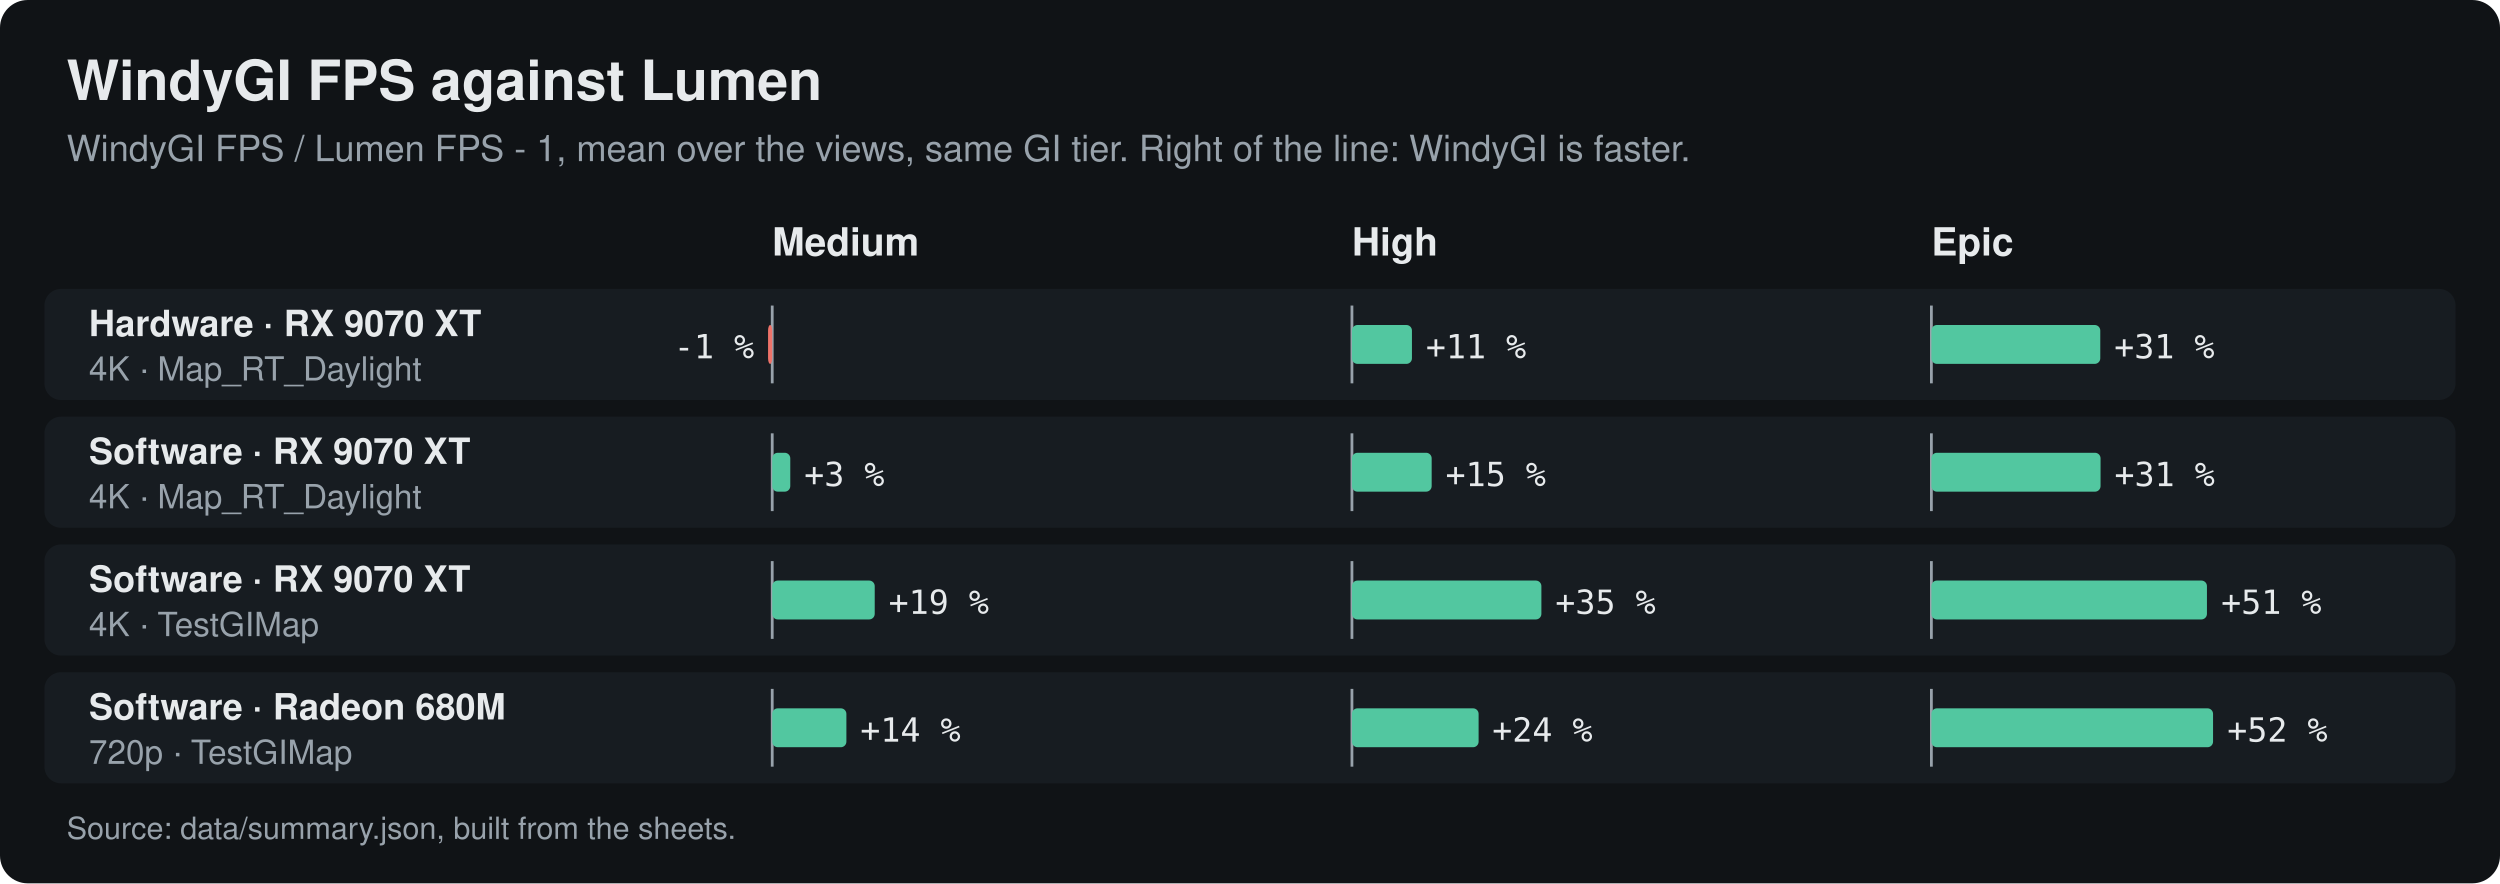
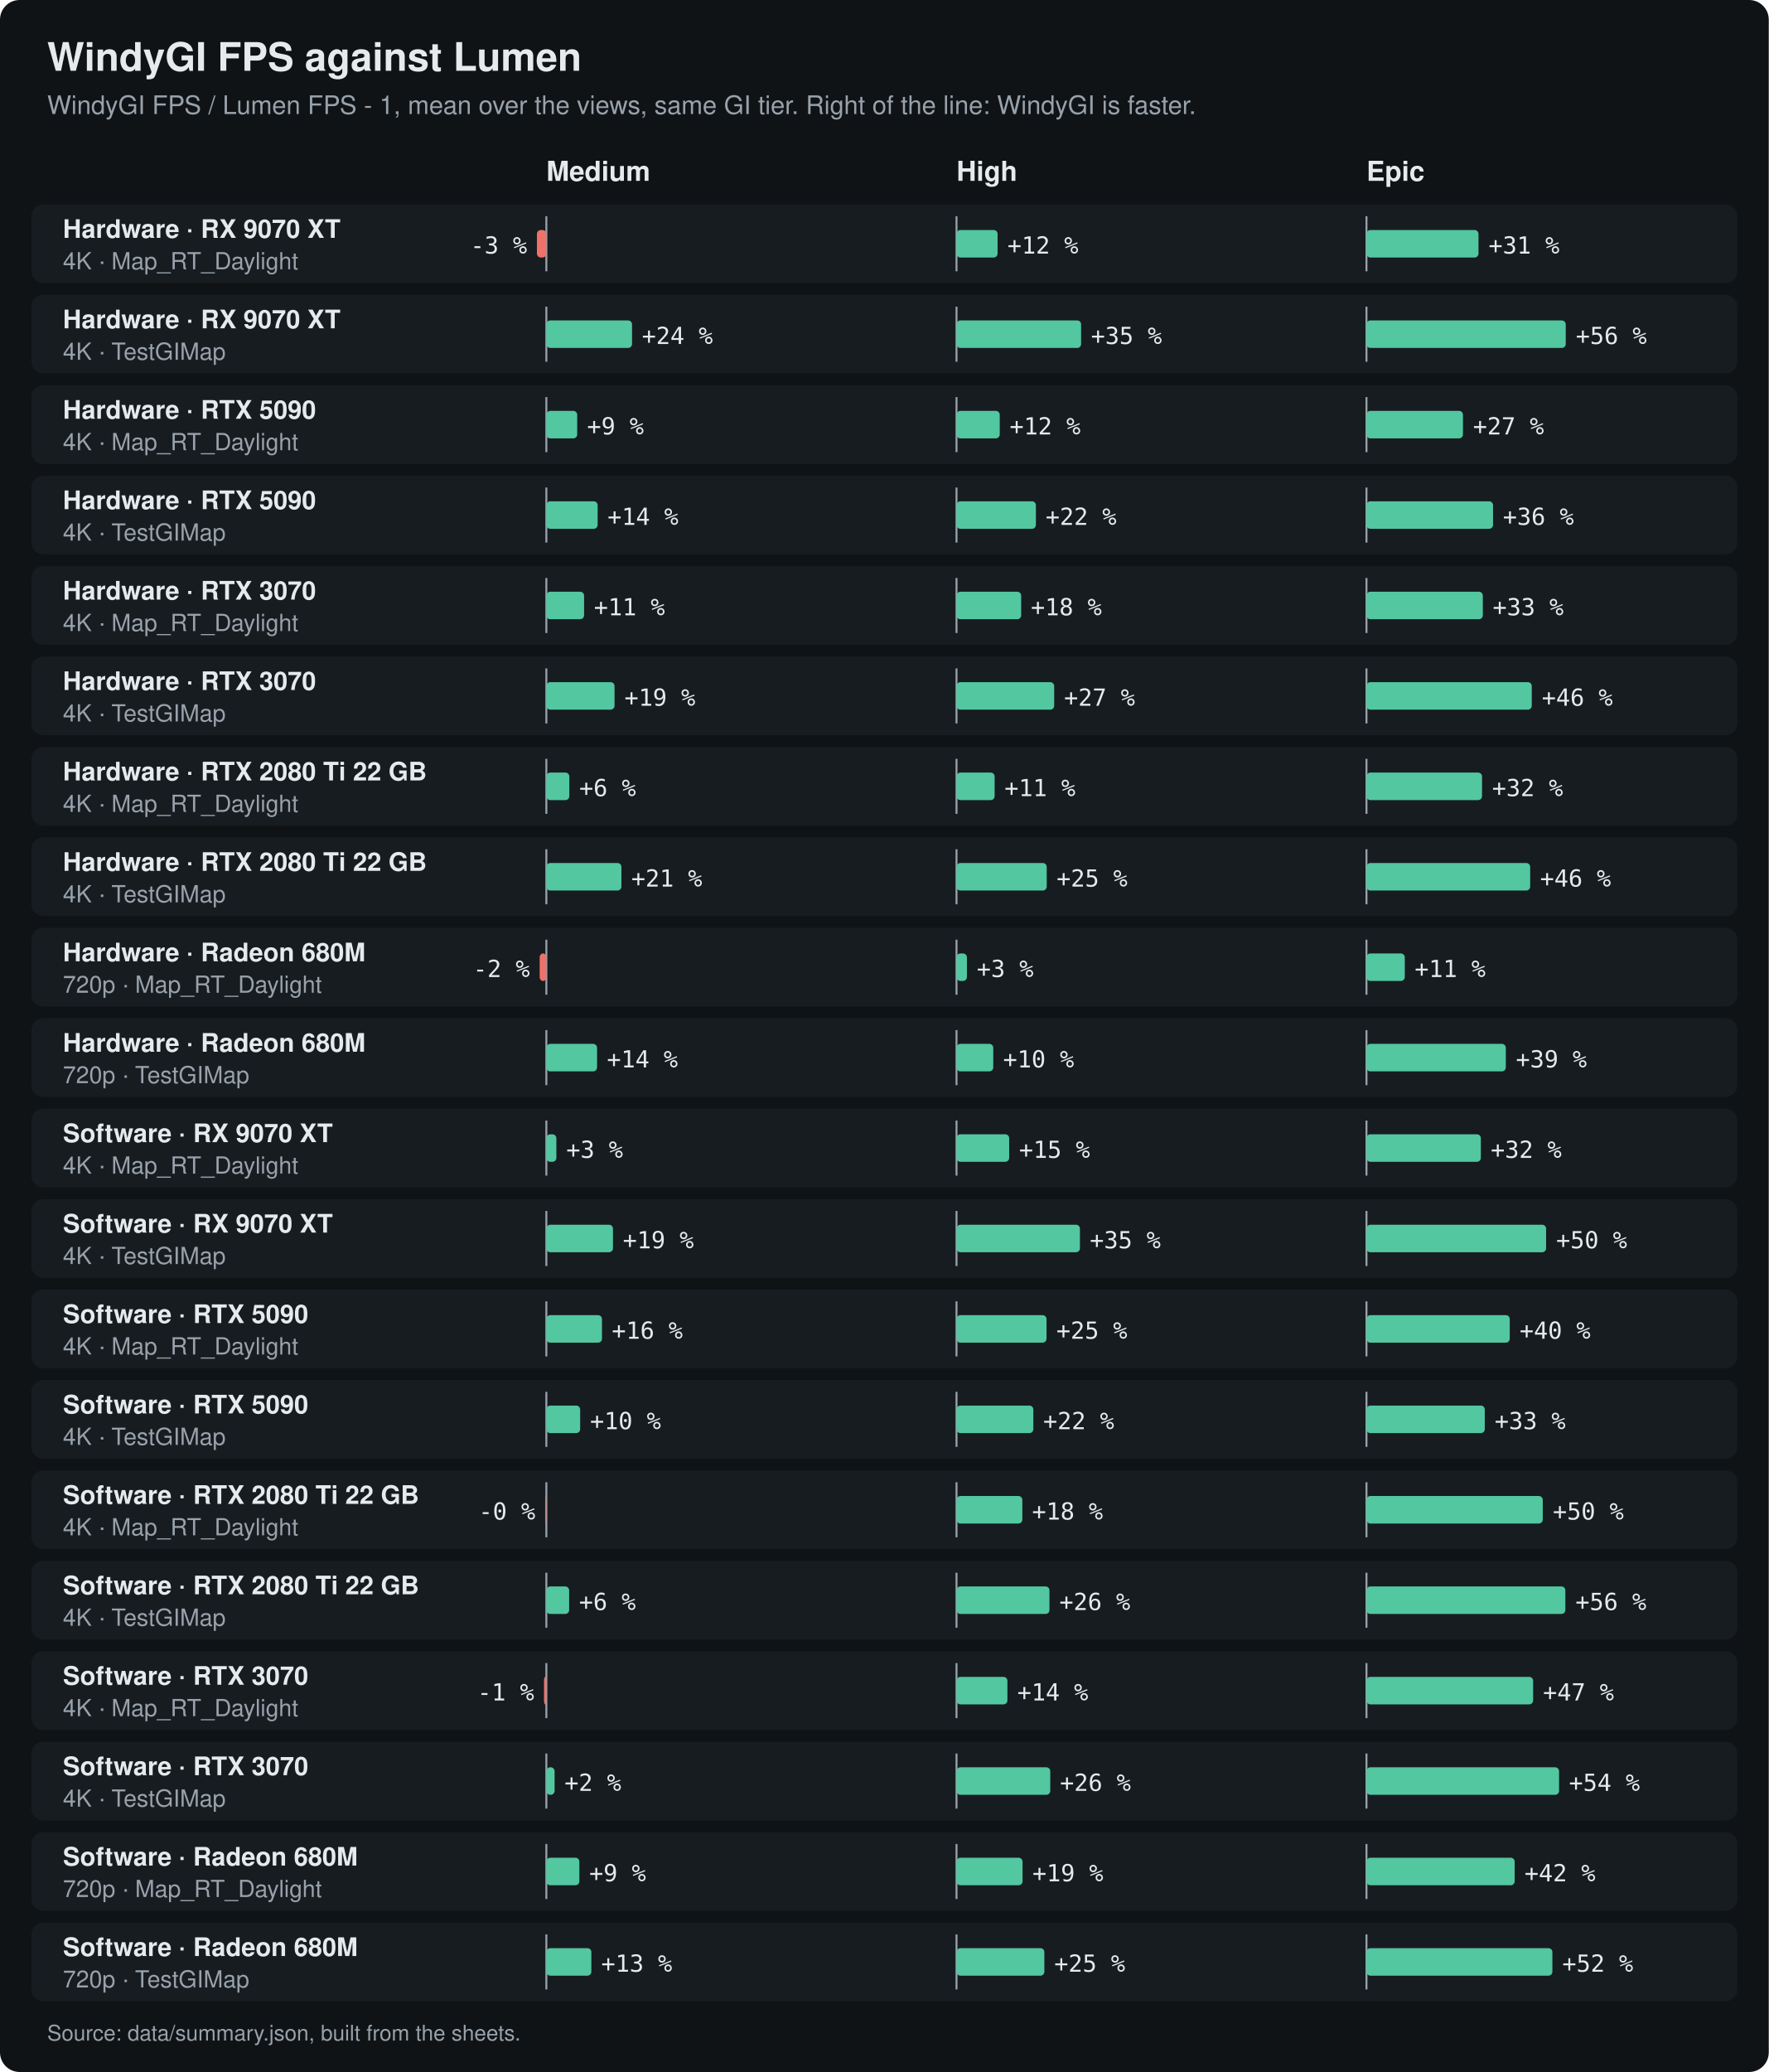
- <svg xmlns="http://www.w3.org/2000/svg" width="900" height="318" viewBox="0 0 900 318" role="img" aria-label="WindyGI FPS against Lumen per tier">
-   <rect x="0.0" y="0.0" width="900.0" height="318.0" rx="10" fill="#101316" />
+ <svg xmlns="http://www.w3.org/2000/svg" width="900" height="1054" viewBox="0 0 900 1054" role="img" aria-label="WindyGI FPS against Lumen per tier">
+   <rect x="0.0" y="0.0" width="900.0" height="1054.0" rx="10" fill="#101316" />
  <text x="24.0" y="36.0" font-family="Segoe UI, Helvetica Neue, Helvetica, Arial, sans-serif" font-size="20" font-weight="600" fill="#e7eaec" text-anchor="start">WindyGI FPS against Lumen</text>
  <text x="24.0" y="58.0" font-family="Segoe UI, Helvetica Neue, Helvetica, Arial, sans-serif" font-size="13" font-weight="400" fill="#98a2ab" text-anchor="start">WindyGI FPS / Lumen FPS - 1, mean over the views, same GI tier. Right of the line: WindyGI is faster.</text>
  <text x="278.0" y="92.0" font-family="Segoe UI, Helvetica Neue, Helvetica, Arial, sans-serif" font-size="14" font-weight="600" fill="#e7eaec" text-anchor="start">Medium</text>
  <text x="486.7" y="92.0" font-family="Segoe UI, Helvetica Neue, Helvetica, Arial, sans-serif" font-size="14" font-weight="600" fill="#e7eaec" text-anchor="start">High</text>
  <text x="695.3" y="92.0" font-family="Segoe UI, Helvetica Neue, Helvetica, Arial, sans-serif" font-size="14" font-weight="600" fill="#e7eaec" text-anchor="start">Epic</text>
  <rect x="16.0" y="104.0" width="868.0" height="40.0" rx="6" fill="#171c21" />
  <text x="32.0" y="121.0" font-family="Segoe UI, Helvetica Neue, Helvetica, Arial, sans-serif" font-size="13" font-weight="600" fill="#e7eaec" text-anchor="start">Hardware · RX 9070 XT</text>
  <text x="32.0" y="137.0" font-family="Segoe UI, Helvetica Neue, Helvetica, Arial, sans-serif" font-size="12" font-weight="400" fill="#98a2ab" text-anchor="start">4K · Map_RT_Daylight</text>
  <rect x="277.5" y="110.0" width="1.0" height="28.0" rx="0" fill="#98a2ab" />
-   <rect x="276.5" y="117.0" width="1.5" height="14.0" rx="2" fill="#ee7269" />
-   <text x="271.5" y="129.0" font-family="Consolas, SFMono-Regular, Menlo, monospace" font-size="12" font-weight="400" fill="#e7eaec" text-anchor="end">-1 %</text>
+   <rect x="273.2" y="117.0" width="4.8" height="14.0" rx="2" fill="#ee7269" />
+   <text x="268.2" y="129.0" font-family="Consolas, SFMono-Regular, Menlo, monospace" font-size="12" font-weight="400" fill="#e7eaec" text-anchor="end">-3 %</text>
  <rect x="486.2" y="110.0" width="1.0" height="28.0" rx="0" fill="#98a2ab" />
-   <rect x="486.7" y="117.0" width="21.6" height="14.0" rx="2" fill="#52c7a0" />
-   <text x="513.3" y="129.0" font-family="Consolas, SFMono-Regular, Menlo, monospace" font-size="12" font-weight="400" fill="#e7eaec" text-anchor="start">+11 %</text>
+   <rect x="486.7" y="117.0" width="20.9" height="14.0" rx="2" fill="#52c7a0" />
+   <text x="512.6" y="129.0" font-family="Consolas, SFMono-Regular, Menlo, monospace" font-size="12" font-weight="400" fill="#e7eaec" text-anchor="start">+12 %</text>
  <rect x="694.8" y="110.0" width="1.0" height="28.0" rx="0" fill="#98a2ab" />
-   <rect x="695.3" y="117.0" width="60.8" height="14.0" rx="2" fill="#52c7a0" />
-   <text x="761.1" y="129.0" font-family="Consolas, SFMono-Regular, Menlo, monospace" font-size="12" font-weight="400" fill="#e7eaec" text-anchor="start">+31 %</text>
+   <rect x="695.3" y="117.0" width="57.0" height="14.0" rx="2" fill="#52c7a0" />
+   <text x="757.4" y="129.0" font-family="Consolas, SFMono-Regular, Menlo, monospace" font-size="12" font-weight="400" fill="#e7eaec" text-anchor="start">+31 %</text>
  <rect x="16.0" y="150.0" width="868.0" height="40.0" rx="6" fill="#171c21" />
-   <text x="32.0" y="167.0" font-family="Segoe UI, Helvetica Neue, Helvetica, Arial, sans-serif" font-size="13" font-weight="600" fill="#e7eaec" text-anchor="start">Software · RX 9070 XT</text>
-   <text x="32.0" y="183.0" font-family="Segoe UI, Helvetica Neue, Helvetica, Arial, sans-serif" font-size="12" font-weight="400" fill="#98a2ab" text-anchor="start">4K · Map_RT_Daylight</text>
+   <text x="32.0" y="167.0" font-family="Segoe UI, Helvetica Neue, Helvetica, Arial, sans-serif" font-size="13" font-weight="600" fill="#e7eaec" text-anchor="start">Hardware · RX 9070 XT</text>
+   <text x="32.0" y="183.0" font-family="Segoe UI, Helvetica Neue, Helvetica, Arial, sans-serif" font-size="12" font-weight="400" fill="#98a2ab" text-anchor="start">4K · TestGIMap</text>
  <rect x="277.5" y="156.0" width="1.0" height="28.0" rx="0" fill="#98a2ab" />
-   <rect x="278.0" y="163.0" width="6.5" height="14.0" rx="2" fill="#52c7a0" />
-   <text x="289.5" y="175.0" font-family="Consolas, SFMono-Regular, Menlo, monospace" font-size="12" font-weight="400" fill="#e7eaec" text-anchor="start">+3 %</text>
+   <rect x="278.0" y="163.0" width="43.6" height="14.0" rx="2" fill="#52c7a0" />
+   <text x="326.6" y="175.0" font-family="Consolas, SFMono-Regular, Menlo, monospace" font-size="12" font-weight="400" fill="#e7eaec" text-anchor="start">+24 %</text>
  <rect x="486.2" y="156.0" width="1.0" height="28.0" rx="0" fill="#98a2ab" />
-   <rect x="486.7" y="163.0" width="28.7" height="14.0" rx="2" fill="#52c7a0" />
-   <text x="520.4" y="175.0" font-family="Consolas, SFMono-Regular, Menlo, monospace" font-size="12" font-weight="400" fill="#e7eaec" text-anchor="start">+15 %</text>
+   <rect x="486.7" y="163.0" width="63.4" height="14.0" rx="2" fill="#52c7a0" />
+   <text x="555.1" y="175.0" font-family="Consolas, SFMono-Regular, Menlo, monospace" font-size="12" font-weight="400" fill="#e7eaec" text-anchor="start">+35 %</text>
  <rect x="694.8" y="156.0" width="1.0" height="28.0" rx="0" fill="#98a2ab" />
-   <rect x="695.3" y="163.0" width="60.9" height="14.0" rx="2" fill="#52c7a0" />
-   <text x="761.2" y="175.0" font-family="Consolas, SFMono-Regular, Menlo, monospace" font-size="12" font-weight="400" fill="#e7eaec" text-anchor="start">+31 %</text>
+   <rect x="695.3" y="163.0" width="101.4" height="14.0" rx="2" fill="#52c7a0" />
+   <text x="801.8" y="175.0" font-family="Consolas, SFMono-Regular, Menlo, monospace" font-size="12" font-weight="400" fill="#e7eaec" text-anchor="start">+56 %</text>
  <rect x="16.0" y="196.0" width="868.0" height="40.0" rx="6" fill="#171c21" />
-   <text x="32.0" y="213.0" font-family="Segoe UI, Helvetica Neue, Helvetica, Arial, sans-serif" font-size="13" font-weight="600" fill="#e7eaec" text-anchor="start">Software · RX 9070 XT</text>
-   <text x="32.0" y="229.0" font-family="Segoe UI, Helvetica Neue, Helvetica, Arial, sans-serif" font-size="12" font-weight="400" fill="#98a2ab" text-anchor="start">4K · TestGIMap</text>
+   <text x="32.0" y="213.0" font-family="Segoe UI, Helvetica Neue, Helvetica, Arial, sans-serif" font-size="13" font-weight="600" fill="#e7eaec" text-anchor="start">Hardware · RTX 5090</text>
+   <text x="32.0" y="229.0" font-family="Segoe UI, Helvetica Neue, Helvetica, Arial, sans-serif" font-size="12" font-weight="400" fill="#98a2ab" text-anchor="start">4K · Map_RT_Daylight</text>
  <rect x="277.5" y="202.0" width="1.0" height="28.0" rx="0" fill="#98a2ab" />
-   <rect x="278.0" y="209.0" width="36.9" height="14.0" rx="2" fill="#52c7a0" />
-   <text x="319.9" y="221.0" font-family="Consolas, SFMono-Regular, Menlo, monospace" font-size="12" font-weight="400" fill="#e7eaec" text-anchor="start">+19 %</text>
+   <rect x="278.0" y="209.0" width="15.7" height="14.0" rx="2" fill="#52c7a0" />
+   <text x="298.7" y="221.0" font-family="Consolas, SFMono-Regular, Menlo, monospace" font-size="12" font-weight="400" fill="#e7eaec" text-anchor="start">+9 %</text>
  <rect x="486.2" y="202.0" width="1.0" height="28.0" rx="0" fill="#98a2ab" />
-   <rect x="486.7" y="209.0" width="68.2" height="14.0" rx="2" fill="#52c7a0" />
-   <text x="559.9" y="221.0" font-family="Consolas, SFMono-Regular, Menlo, monospace" font-size="12" font-weight="400" fill="#e7eaec" text-anchor="start">+35 %</text>
+   <rect x="486.7" y="209.0" width="22.0" height="14.0" rx="2" fill="#52c7a0" />
+   <text x="513.7" y="221.0" font-family="Consolas, SFMono-Regular, Menlo, monospace" font-size="12" font-weight="400" fill="#e7eaec" text-anchor="start">+12 %</text>
  <rect x="694.8" y="202.0" width="1.0" height="28.0" rx="0" fill="#98a2ab" />
-   <rect x="695.3" y="209.0" width="99.2" height="14.0" rx="2" fill="#52c7a0" />
-   <text x="799.6" y="221.0" font-family="Consolas, SFMono-Regular, Menlo, monospace" font-size="12" font-weight="400" fill="#e7eaec" text-anchor="start">+51 %</text>
+   <rect x="695.3" y="209.0" width="49.1" height="14.0" rx="2" fill="#52c7a0" />
+   <text x="749.5" y="221.0" font-family="Consolas, SFMono-Regular, Menlo, monospace" font-size="12" font-weight="400" fill="#e7eaec" text-anchor="start">+27 %</text>
  <rect x="16.0" y="242.0" width="868.0" height="40.0" rx="6" fill="#171c21" />
-   <text x="32.0" y="259.0" font-family="Segoe UI, Helvetica Neue, Helvetica, Arial, sans-serif" font-size="13" font-weight="600" fill="#e7eaec" text-anchor="start">Software · Radeon 680M</text>
-   <text x="32.0" y="275.0" font-family="Segoe UI, Helvetica Neue, Helvetica, Arial, sans-serif" font-size="12" font-weight="400" fill="#98a2ab" text-anchor="start">720p · TestGIMap</text>
+   <text x="32.0" y="259.0" font-family="Segoe UI, Helvetica Neue, Helvetica, Arial, sans-serif" font-size="13" font-weight="600" fill="#e7eaec" text-anchor="start">Hardware · RTX 5090</text>
+   <text x="32.0" y="275.0" font-family="Segoe UI, Helvetica Neue, Helvetica, Arial, sans-serif" font-size="12" font-weight="400" fill="#98a2ab" text-anchor="start">4K · TestGIMap</text>
  <rect x="277.5" y="248.0" width="1.0" height="28.0" rx="0" fill="#98a2ab" />
-   <rect x="278.0" y="255.0" width="26.7" height="14.0" rx="2" fill="#52c7a0" />
-   <text x="309.7" y="267.0" font-family="Consolas, SFMono-Regular, Menlo, monospace" font-size="12" font-weight="400" fill="#e7eaec" text-anchor="start">+14 %</text>
+   <rect x="278.0" y="255.0" width="26.1" height="14.0" rx="2" fill="#52c7a0" />
+   <text x="309.1" y="267.0" font-family="Consolas, SFMono-Regular, Menlo, monospace" font-size="12" font-weight="400" fill="#e7eaec" text-anchor="start">+14 %</text>
  <rect x="486.2" y="248.0" width="1.0" height="28.0" rx="0" fill="#98a2ab" />
-   <rect x="486.7" y="255.0" width="45.6" height="14.0" rx="2" fill="#52c7a0" />
-   <text x="537.2" y="267.0" font-family="Consolas, SFMono-Regular, Menlo, monospace" font-size="12" font-weight="400" fill="#e7eaec" text-anchor="start">+24 %</text>
+   <rect x="486.7" y="255.0" width="40.4" height="14.0" rx="2" fill="#52c7a0" />
+   <text x="532.0" y="267.0" font-family="Consolas, SFMono-Regular, Menlo, monospace" font-size="12" font-weight="400" fill="#e7eaec" text-anchor="start">+22 %</text>
  <rect x="694.8" y="248.0" width="1.0" height="28.0" rx="0" fill="#98a2ab" />
-   <rect x="695.3" y="255.0" width="101.4" height="14.0" rx="2" fill="#52c7a0" />
-   <text x="801.8" y="267.0" font-family="Consolas, SFMono-Regular, Menlo, monospace" font-size="12" font-weight="400" fill="#e7eaec" text-anchor="start">+52 %</text>
-   <text x="24.0" y="302.0" font-family="Segoe UI, Helvetica Neue, Helvetica, Arial, sans-serif" font-size="11" font-weight="400" fill="#98a2ab" text-anchor="start">Source: data/summary.json, built from the sheets.</text>
+   <rect x="695.3" y="255.0" width="64.4" height="14.0" rx="2" fill="#52c7a0" />
+   <text x="764.7" y="267.0" font-family="Consolas, SFMono-Regular, Menlo, monospace" font-size="12" font-weight="400" fill="#e7eaec" text-anchor="start">+36 %</text>
+   <rect x="16.0" y="288.0" width="868.0" height="40.0" rx="6" fill="#171c21" />
+   <text x="32.0" y="305.0" font-family="Segoe UI, Helvetica Neue, Helvetica, Arial, sans-serif" font-size="13" font-weight="600" fill="#e7eaec" text-anchor="start">Hardware · RTX 3070</text>
+   <text x="32.0" y="321.0" font-family="Segoe UI, Helvetica Neue, Helvetica, Arial, sans-serif" font-size="12" font-weight="400" fill="#98a2ab" text-anchor="start">4K · Map_RT_Daylight</text>
+   <rect x="277.5" y="294.0" width="1.0" height="28.0" rx="0" fill="#98a2ab" />
+   <rect x="278.0" y="301.0" width="19.2" height="14.0" rx="2" fill="#52c7a0" />
+   <text x="302.2" y="313.0" font-family="Consolas, SFMono-Regular, Menlo, monospace" font-size="12" font-weight="400" fill="#e7eaec" text-anchor="start">+11 %</text>
+   <rect x="486.2" y="294.0" width="1.0" height="28.0" rx="0" fill="#98a2ab" />
+   <rect x="486.7" y="301.0" width="32.9" height="14.0" rx="2" fill="#52c7a0" />
+   <text x="524.5" y="313.0" font-family="Consolas, SFMono-Regular, Menlo, monospace" font-size="12" font-weight="400" fill="#e7eaec" text-anchor="start">+18 %</text>
+   <rect x="694.8" y="294.0" width="1.0" height="28.0" rx="0" fill="#98a2ab" />
+   <rect x="695.3" y="301.0" width="59.2" height="14.0" rx="2" fill="#52c7a0" />
+   <text x="759.5" y="313.0" font-family="Consolas, SFMono-Regular, Menlo, monospace" font-size="12" font-weight="400" fill="#e7eaec" text-anchor="start">+33 %</text>
+   <rect x="16.0" y="334.0" width="868.0" height="40.0" rx="6" fill="#171c21" />
+   <text x="32.0" y="351.0" font-family="Segoe UI, Helvetica Neue, Helvetica, Arial, sans-serif" font-size="13" font-weight="600" fill="#e7eaec" text-anchor="start">Hardware · RTX 3070</text>
+   <text x="32.0" y="367.0" font-family="Segoe UI, Helvetica Neue, Helvetica, Arial, sans-serif" font-size="12" font-weight="400" fill="#98a2ab" text-anchor="start">4K · TestGIMap</text>
+   <rect x="277.5" y="340.0" width="1.0" height="28.0" rx="0" fill="#98a2ab" />
+   <rect x="278.0" y="347.0" width="34.7" height="14.0" rx="2" fill="#52c7a0" />
+   <text x="317.7" y="359.0" font-family="Consolas, SFMono-Regular, Menlo, monospace" font-size="12" font-weight="400" fill="#e7eaec" text-anchor="start">+19 %</text>
+   <rect x="486.2" y="340.0" width="1.0" height="28.0" rx="0" fill="#98a2ab" />
+   <rect x="486.7" y="347.0" width="49.7" height="14.0" rx="2" fill="#52c7a0" />
+   <text x="541.4" y="359.0" font-family="Consolas, SFMono-Regular, Menlo, monospace" font-size="12" font-weight="400" fill="#e7eaec" text-anchor="start">+27 %</text>
+   <rect x="694.8" y="340.0" width="1.0" height="28.0" rx="0" fill="#98a2ab" />
+   <rect x="695.3" y="347.0" width="84.1" height="14.0" rx="2" fill="#52c7a0" />
+   <text x="784.5" y="359.0" font-family="Consolas, SFMono-Regular, Menlo, monospace" font-size="12" font-weight="400" fill="#e7eaec" text-anchor="start">+46 %</text>
+   <rect x="16.0" y="380.0" width="868.0" height="40.0" rx="6" fill="#171c21" />
+   <text x="32.0" y="397.0" font-family="Segoe UI, Helvetica Neue, Helvetica, Arial, sans-serif" font-size="13" font-weight="600" fill="#e7eaec" text-anchor="start">Hardware · RTX 2080 Ti 22 GB</text>
+   <text x="32.0" y="413.0" font-family="Segoe UI, Helvetica Neue, Helvetica, Arial, sans-serif" font-size="12" font-weight="400" fill="#98a2ab" text-anchor="start">4K · Map_RT_Daylight</text>
+   <rect x="277.5" y="386.0" width="1.0" height="28.0" rx="0" fill="#98a2ab" />
+   <rect x="278.0" y="393.0" width="11.7" height="14.0" rx="2" fill="#52c7a0" />
+   <text x="294.7" y="405.0" font-family="Consolas, SFMono-Regular, Menlo, monospace" font-size="12" font-weight="400" fill="#e7eaec" text-anchor="start">+6 %</text>
+   <rect x="486.2" y="386.0" width="1.0" height="28.0" rx="0" fill="#98a2ab" />
+   <rect x="486.7" y="393.0" width="19.4" height="14.0" rx="2" fill="#52c7a0" />
+   <text x="511.1" y="405.0" font-family="Consolas, SFMono-Regular, Menlo, monospace" font-size="12" font-weight="400" fill="#e7eaec" text-anchor="start">+11 %</text>
+   <rect x="694.8" y="386.0" width="1.0" height="28.0" rx="0" fill="#98a2ab" />
+   <rect x="695.3" y="393.0" width="58.8" height="14.0" rx="2" fill="#52c7a0" />
+   <text x="759.2" y="405.0" font-family="Consolas, SFMono-Regular, Menlo, monospace" font-size="12" font-weight="400" fill="#e7eaec" text-anchor="start">+32 %</text>
+   <rect x="16.0" y="426.0" width="868.0" height="40.0" rx="6" fill="#171c21" />
+   <text x="32.0" y="443.0" font-family="Segoe UI, Helvetica Neue, Helvetica, Arial, sans-serif" font-size="13" font-weight="600" fill="#e7eaec" text-anchor="start">Hardware · RTX 2080 Ti 22 GB</text>
+   <text x="32.0" y="459.0" font-family="Segoe UI, Helvetica Neue, Helvetica, Arial, sans-serif" font-size="12" font-weight="400" fill="#98a2ab" text-anchor="start">4K · TestGIMap</text>
+   <rect x="277.5" y="432.0" width="1.0" height="28.0" rx="0" fill="#98a2ab" />
+   <rect x="278.0" y="439.0" width="38.2" height="14.0" rx="2" fill="#52c7a0" />
+   <text x="321.2" y="451.0" font-family="Consolas, SFMono-Regular, Menlo, monospace" font-size="12" font-weight="400" fill="#e7eaec" text-anchor="start">+21 %</text>
+   <rect x="486.2" y="432.0" width="1.0" height="28.0" rx="0" fill="#98a2ab" />
+   <rect x="486.7" y="439.0" width="45.9" height="14.0" rx="2" fill="#52c7a0" />
+   <text x="537.6" y="451.0" font-family="Consolas, SFMono-Regular, Menlo, monospace" font-size="12" font-weight="400" fill="#e7eaec" text-anchor="start">+25 %</text>
+   <rect x="694.8" y="432.0" width="1.0" height="28.0" rx="0" fill="#98a2ab" />
+   <rect x="695.3" y="439.0" width="83.3" height="14.0" rx="2" fill="#52c7a0" />
+   <text x="783.6" y="451.0" font-family="Consolas, SFMono-Regular, Menlo, monospace" font-size="12" font-weight="400" fill="#e7eaec" text-anchor="start">+46 %</text>
+   <rect x="16.0" y="472.0" width="868.0" height="40.0" rx="6" fill="#171c21" />
+   <text x="32.0" y="489.0" font-family="Segoe UI, Helvetica Neue, Helvetica, Arial, sans-serif" font-size="13" font-weight="600" fill="#e7eaec" text-anchor="start">Hardware · Radeon 680M</text>
+   <text x="32.0" y="505.0" font-family="Segoe UI, Helvetica Neue, Helvetica, Arial, sans-serif" font-size="12" font-weight="400" fill="#98a2ab" text-anchor="start">720p · Map_RT_Daylight</text>
+   <rect x="277.5" y="478.0" width="1.0" height="28.0" rx="0" fill="#98a2ab" />
+   <rect x="274.6" y="485.0" width="3.4" height="14.0" rx="2" fill="#ee7269" />
+   <text x="269.6" y="497.0" font-family="Consolas, SFMono-Regular, Menlo, monospace" font-size="12" font-weight="400" fill="#e7eaec" text-anchor="end">-2 %</text>
+   <rect x="486.2" y="478.0" width="1.0" height="28.0" rx="0" fill="#98a2ab" />
+   <rect x="486.7" y="485.0" width="5.3" height="14.0" rx="2" fill="#52c7a0" />
+   <text x="497.0" y="497.0" font-family="Consolas, SFMono-Regular, Menlo, monospace" font-size="12" font-weight="400" fill="#e7eaec" text-anchor="start">+3 %</text>
+   <rect x="694.8" y="478.0" width="1.0" height="28.0" rx="0" fill="#98a2ab" />
+   <rect x="695.3" y="485.0" width="19.5" height="14.0" rx="2" fill="#52c7a0" />
+   <text x="719.8" y="497.0" font-family="Consolas, SFMono-Regular, Menlo, monospace" font-size="12" font-weight="400" fill="#e7eaec" text-anchor="start">+11 %</text>
+   <rect x="16.0" y="518.0" width="868.0" height="40.0" rx="6" fill="#171c21" />
+   <text x="32.0" y="535.0" font-family="Segoe UI, Helvetica Neue, Helvetica, Arial, sans-serif" font-size="13" font-weight="600" fill="#e7eaec" text-anchor="start">Hardware · Radeon 680M</text>
+   <text x="32.0" y="551.0" font-family="Segoe UI, Helvetica Neue, Helvetica, Arial, sans-serif" font-size="12" font-weight="400" fill="#98a2ab" text-anchor="start">720p · TestGIMap</text>
+   <rect x="277.5" y="524.0" width="1.0" height="28.0" rx="0" fill="#98a2ab" />
+   <rect x="278.0" y="531.0" width="25.8" height="14.0" rx="2" fill="#52c7a0" />
+   <text x="308.8" y="543.0" font-family="Consolas, SFMono-Regular, Menlo, monospace" font-size="12" font-weight="400" fill="#e7eaec" text-anchor="start">+14 %</text>
+   <rect x="486.2" y="524.0" width="1.0" height="28.0" rx="0" fill="#98a2ab" />
+   <rect x="486.7" y="531.0" width="18.7" height="14.0" rx="2" fill="#52c7a0" />
+   <text x="510.4" y="543.0" font-family="Consolas, SFMono-Regular, Menlo, monospace" font-size="12" font-weight="400" fill="#e7eaec" text-anchor="start">+10 %</text>
+   <rect x="694.8" y="524.0" width="1.0" height="28.0" rx="0" fill="#98a2ab" />
+   <rect x="695.3" y="531.0" width="70.9" height="14.0" rx="2" fill="#52c7a0" />
+   <text x="771.3" y="543.0" font-family="Consolas, SFMono-Regular, Menlo, monospace" font-size="12" font-weight="400" fill="#e7eaec" text-anchor="start">+39 %</text>
+   <rect x="16.0" y="564.0" width="868.0" height="40.0" rx="6" fill="#171c21" />
+   <text x="32.0" y="581.0" font-family="Segoe UI, Helvetica Neue, Helvetica, Arial, sans-serif" font-size="13" font-weight="600" fill="#e7eaec" text-anchor="start">Software · RX 9070 XT</text>
+   <text x="32.0" y="597.0" font-family="Segoe UI, Helvetica Neue, Helvetica, Arial, sans-serif" font-size="12" font-weight="400" fill="#98a2ab" text-anchor="start">4K · Map_RT_Daylight</text>
+   <rect x="277.5" y="570.0" width="1.0" height="28.0" rx="0" fill="#98a2ab" />
+   <rect x="278.0" y="577.0" width="5.1" height="14.0" rx="2" fill="#52c7a0" />
+   <text x="288.1" y="589.0" font-family="Consolas, SFMono-Regular, Menlo, monospace" font-size="12" font-weight="400" fill="#e7eaec" text-anchor="start">+3 %</text>
+   <rect x="486.2" y="570.0" width="1.0" height="28.0" rx="0" fill="#98a2ab" />
+   <rect x="486.7" y="577.0" width="26.8" height="14.0" rx="2" fill="#52c7a0" />
+   <text x="518.5" y="589.0" font-family="Consolas, SFMono-Regular, Menlo, monospace" font-size="12" font-weight="400" fill="#e7eaec" text-anchor="start">+15 %</text>
+   <rect x="694.8" y="570.0" width="1.0" height="28.0" rx="0" fill="#98a2ab" />
+   <rect x="695.3" y="577.0" width="58.2" height="14.0" rx="2" fill="#52c7a0" />
+   <text x="758.5" y="589.0" font-family="Consolas, SFMono-Regular, Menlo, monospace" font-size="12" font-weight="400" fill="#e7eaec" text-anchor="start">+32 %</text>
+   <rect x="16.0" y="610.0" width="868.0" height="40.0" rx="6" fill="#171c21" />
+   <text x="32.0" y="627.0" font-family="Segoe UI, Helvetica Neue, Helvetica, Arial, sans-serif" font-size="13" font-weight="600" fill="#e7eaec" text-anchor="start">Software · RX 9070 XT</text>
+   <text x="32.0" y="643.0" font-family="Segoe UI, Helvetica Neue, Helvetica, Arial, sans-serif" font-size="12" font-weight="400" fill="#98a2ab" text-anchor="start">4K · TestGIMap</text>
+   <rect x="277.5" y="616.0" width="1.0" height="28.0" rx="0" fill="#98a2ab" />
+   <rect x="278.0" y="623.0" width="33.9" height="14.0" rx="2" fill="#52c7a0" />
+   <text x="316.9" y="635.0" font-family="Consolas, SFMono-Regular, Menlo, monospace" font-size="12" font-weight="400" fill="#e7eaec" text-anchor="start">+19 %</text>
+   <rect x="486.2" y="616.0" width="1.0" height="28.0" rx="0" fill="#98a2ab" />
+   <rect x="486.7" y="623.0" width="62.8" height="14.0" rx="2" fill="#52c7a0" />
+   <text x="554.5" y="635.0" font-family="Consolas, SFMono-Regular, Menlo, monospace" font-size="12" font-weight="400" fill="#e7eaec" text-anchor="start">+35 %</text>
+   <rect x="694.8" y="616.0" width="1.0" height="28.0" rx="0" fill="#98a2ab" />
+   <rect x="695.3" y="623.0" width="91.4" height="14.0" rx="2" fill="#52c7a0" />
+   <text x="791.8" y="635.0" font-family="Consolas, SFMono-Regular, Menlo, monospace" font-size="12" font-weight="400" fill="#e7eaec" text-anchor="start">+50 %</text>
+   <rect x="16.0" y="656.0" width="868.0" height="40.0" rx="6" fill="#171c21" />
+   <text x="32.0" y="673.0" font-family="Segoe UI, Helvetica Neue, Helvetica, Arial, sans-serif" font-size="13" font-weight="600" fill="#e7eaec" text-anchor="start">Software · RTX 5090</text>
+   <text x="32.0" y="689.0" font-family="Segoe UI, Helvetica Neue, Helvetica, Arial, sans-serif" font-size="12" font-weight="400" fill="#98a2ab" text-anchor="start">4K · Map_RT_Daylight</text>
+   <rect x="277.5" y="662.0" width="1.0" height="28.0" rx="0" fill="#98a2ab" />
+   <rect x="278.0" y="669.0" width="28.3" height="14.0" rx="2" fill="#52c7a0" />
+   <text x="311.3" y="681.0" font-family="Consolas, SFMono-Regular, Menlo, monospace" font-size="12" font-weight="400" fill="#e7eaec" text-anchor="start">+16 %</text>
+   <rect x="486.2" y="662.0" width="1.0" height="28.0" rx="0" fill="#98a2ab" />
+   <rect x="486.7" y="669.0" width="45.8" height="14.0" rx="2" fill="#52c7a0" />
+   <text x="537.5" y="681.0" font-family="Consolas, SFMono-Regular, Menlo, monospace" font-size="12" font-weight="400" fill="#e7eaec" text-anchor="start">+25 %</text>
+   <rect x="694.8" y="662.0" width="1.0" height="28.0" rx="0" fill="#98a2ab" />
+   <rect x="695.3" y="669.0" width="72.9" height="14.0" rx="2" fill="#52c7a0" />
+   <text x="773.2" y="681.0" font-family="Consolas, SFMono-Regular, Menlo, monospace" font-size="12" font-weight="400" fill="#e7eaec" text-anchor="start">+40 %</text>
+   <rect x="16.0" y="702.0" width="868.0" height="40.0" rx="6" fill="#171c21" />
+   <text x="32.0" y="719.0" font-family="Segoe UI, Helvetica Neue, Helvetica, Arial, sans-serif" font-size="13" font-weight="600" fill="#e7eaec" text-anchor="start">Software · RTX 5090</text>
+   <text x="32.0" y="735.0" font-family="Segoe UI, Helvetica Neue, Helvetica, Arial, sans-serif" font-size="12" font-weight="400" fill="#98a2ab" text-anchor="start">4K · TestGIMap</text>
+   <rect x="277.5" y="708.0" width="1.0" height="28.0" rx="0" fill="#98a2ab" />
+   <rect x="278.0" y="715.0" width="17.2" height="14.0" rx="2" fill="#52c7a0" />
+   <text x="300.2" y="727.0" font-family="Consolas, SFMono-Regular, Menlo, monospace" font-size="12" font-weight="400" fill="#e7eaec" text-anchor="start">+10 %</text>
+   <rect x="486.2" y="708.0" width="1.0" height="28.0" rx="0" fill="#98a2ab" />
+   <rect x="486.7" y="715.0" width="39.1" height="14.0" rx="2" fill="#52c7a0" />
+   <text x="530.8" y="727.0" font-family="Consolas, SFMono-Regular, Menlo, monospace" font-size="12" font-weight="400" fill="#e7eaec" text-anchor="start">+22 %</text>
+   <rect x="694.8" y="708.0" width="1.0" height="28.0" rx="0" fill="#98a2ab" />
+   <rect x="695.3" y="715.0" width="60.2" height="14.0" rx="2" fill="#52c7a0" />
+   <text x="760.5" y="727.0" font-family="Consolas, SFMono-Regular, Menlo, monospace" font-size="12" font-weight="400" fill="#e7eaec" text-anchor="start">+33 %</text>
+   <rect x="16.0" y="748.0" width="868.0" height="40.0" rx="6" fill="#171c21" />
+   <text x="32.0" y="765.0" font-family="Segoe UI, Helvetica Neue, Helvetica, Arial, sans-serif" font-size="13" font-weight="600" fill="#e7eaec" text-anchor="start">Software · RTX 2080 Ti 22 GB</text>
+   <text x="32.0" y="781.0" font-family="Segoe UI, Helvetica Neue, Helvetica, Arial, sans-serif" font-size="12" font-weight="400" fill="#98a2ab" text-anchor="start">4K · Map_RT_Daylight</text>
+   <rect x="277.5" y="754.0" width="1.0" height="28.0" rx="0" fill="#98a2ab" />
+   <rect x="277.4" y="761.0" width="0.6" height="14.0" rx="2" fill="#ee7269" />
+   <text x="272.4" y="773.0" font-family="Consolas, SFMono-Regular, Menlo, monospace" font-size="12" font-weight="400" fill="#e7eaec" text-anchor="end">-0 %</text>
+   <rect x="486.2" y="754.0" width="1.0" height="28.0" rx="0" fill="#98a2ab" />
+   <rect x="486.7" y="761.0" width="33.5" height="14.0" rx="2" fill="#52c7a0" />
+   <text x="525.1" y="773.0" font-family="Consolas, SFMono-Regular, Menlo, monospace" font-size="12" font-weight="400" fill="#e7eaec" text-anchor="start">+18 %</text>
+   <rect x="694.8" y="754.0" width="1.0" height="28.0" rx="0" fill="#98a2ab" />
+   <rect x="695.3" y="761.0" width="89.7" height="14.0" rx="2" fill="#52c7a0" />
+   <text x="790.1" y="773.0" font-family="Consolas, SFMono-Regular, Menlo, monospace" font-size="12" font-weight="400" fill="#e7eaec" text-anchor="start">+50 %</text>
+   <rect x="16.0" y="794.0" width="868.0" height="40.0" rx="6" fill="#171c21" />
+   <text x="32.0" y="811.0" font-family="Segoe UI, Helvetica Neue, Helvetica, Arial, sans-serif" font-size="13" font-weight="600" fill="#e7eaec" text-anchor="start">Software · RTX 2080 Ti 22 GB</text>
+   <text x="32.0" y="827.0" font-family="Segoe UI, Helvetica Neue, Helvetica, Arial, sans-serif" font-size="12" font-weight="400" fill="#98a2ab" text-anchor="start">4K · TestGIMap</text>
+   <rect x="277.5" y="800.0" width="1.0" height="28.0" rx="0" fill="#98a2ab" />
+   <rect x="278.0" y="807.0" width="11.6" height="14.0" rx="2" fill="#52c7a0" />
+   <text x="294.6" y="819.0" font-family="Consolas, SFMono-Regular, Menlo, monospace" font-size="12" font-weight="400" fill="#e7eaec" text-anchor="start">+6 %</text>
+   <rect x="486.2" y="800.0" width="1.0" height="28.0" rx="0" fill="#98a2ab" />
+   <rect x="486.7" y="807.0" width="47.3" height="14.0" rx="2" fill="#52c7a0" />
+   <text x="539.0" y="819.0" font-family="Consolas, SFMono-Regular, Menlo, monospace" font-size="12" font-weight="400" fill="#e7eaec" text-anchor="start">+26 %</text>
+   <rect x="694.8" y="800.0" width="1.0" height="28.0" rx="0" fill="#98a2ab" />
+   <rect x="695.3" y="807.0" width="101.2" height="14.0" rx="2" fill="#52c7a0" />
+   <text x="801.6" y="819.0" font-family="Consolas, SFMono-Regular, Menlo, monospace" font-size="12" font-weight="400" fill="#e7eaec" text-anchor="start">+56 %</text>
+   <rect x="16.0" y="840.0" width="868.0" height="40.0" rx="6" fill="#171c21" />
+   <text x="32.0" y="857.0" font-family="Segoe UI, Helvetica Neue, Helvetica, Arial, sans-serif" font-size="13" font-weight="600" fill="#e7eaec" text-anchor="start">Software · RTX 3070</text>
+   <text x="32.0" y="873.0" font-family="Segoe UI, Helvetica Neue, Helvetica, Arial, sans-serif" font-size="12" font-weight="400" fill="#98a2ab" text-anchor="start">4K · Map_RT_Daylight</text>
+   <rect x="277.5" y="846.0" width="1.0" height="28.0" rx="0" fill="#98a2ab" />
+   <rect x="276.8" y="853.0" width="1.2" height="14.0" rx="2" fill="#ee7269" />
+   <text x="271.8" y="865.0" font-family="Consolas, SFMono-Regular, Menlo, monospace" font-size="12" font-weight="400" fill="#e7eaec" text-anchor="end">-1 %</text>
+   <rect x="486.2" y="846.0" width="1.0" height="28.0" rx="0" fill="#98a2ab" />
+   <rect x="486.7" y="853.0" width="25.9" height="14.0" rx="2" fill="#52c7a0" />
+   <text x="517.6" y="865.0" font-family="Consolas, SFMono-Regular, Menlo, monospace" font-size="12" font-weight="400" fill="#e7eaec" text-anchor="start">+14 %</text>
+   <rect x="694.8" y="846.0" width="1.0" height="28.0" rx="0" fill="#98a2ab" />
+   <rect x="695.3" y="853.0" width="84.8" height="14.0" rx="2" fill="#52c7a0" />
+   <text x="785.1" y="865.0" font-family="Consolas, SFMono-Regular, Menlo, monospace" font-size="12" font-weight="400" fill="#e7eaec" text-anchor="start">+47 %</text>
+   <rect x="16.0" y="886.0" width="868.0" height="40.0" rx="6" fill="#171c21" />
+   <text x="32.0" y="903.0" font-family="Segoe UI, Helvetica Neue, Helvetica, Arial, sans-serif" font-size="13" font-weight="600" fill="#e7eaec" text-anchor="start">Software · RTX 3070</text>
+   <text x="32.0" y="919.0" font-family="Segoe UI, Helvetica Neue, Helvetica, Arial, sans-serif" font-size="12" font-weight="400" fill="#98a2ab" text-anchor="start">4K · TestGIMap</text>
+   <rect x="277.5" y="892.0" width="1.0" height="28.0" rx="0" fill="#98a2ab" />
+   <rect x="278.0" y="899.0" width="4.2" height="14.0" rx="2" fill="#52c7a0" />
+   <text x="287.2" y="911.0" font-family="Consolas, SFMono-Regular, Menlo, monospace" font-size="12" font-weight="400" fill="#e7eaec" text-anchor="start">+2 %</text>
+   <rect x="486.2" y="892.0" width="1.0" height="28.0" rx="0" fill="#98a2ab" />
+   <rect x="486.7" y="899.0" width="47.7" height="14.0" rx="2" fill="#52c7a0" />
+   <text x="539.3" y="911.0" font-family="Consolas, SFMono-Regular, Menlo, monospace" font-size="12" font-weight="400" fill="#e7eaec" text-anchor="start">+26 %</text>
+   <rect x="694.8" y="892.0" width="1.0" height="28.0" rx="0" fill="#98a2ab" />
+   <rect x="695.3" y="899.0" width="98.0" height="14.0" rx="2" fill="#52c7a0" />
+   <text x="798.3" y="911.0" font-family="Consolas, SFMono-Regular, Menlo, monospace" font-size="12" font-weight="400" fill="#e7eaec" text-anchor="start">+54 %</text>
+   <rect x="16.0" y="932.0" width="868.0" height="40.0" rx="6" fill="#171c21" />
+   <text x="32.0" y="949.0" font-family="Segoe UI, Helvetica Neue, Helvetica, Arial, sans-serif" font-size="13" font-weight="600" fill="#e7eaec" text-anchor="start">Software · Radeon 680M</text>
+   <text x="32.0" y="965.0" font-family="Segoe UI, Helvetica Neue, Helvetica, Arial, sans-serif" font-size="12" font-weight="400" fill="#98a2ab" text-anchor="start">720p · Map_RT_Daylight</text>
+   <rect x="277.5" y="938.0" width="1.0" height="28.0" rx="0" fill="#98a2ab" />
+   <rect x="278.0" y="945.0" width="16.8" height="14.0" rx="2" fill="#52c7a0" />
+   <text x="299.8" y="957.0" font-family="Consolas, SFMono-Regular, Menlo, monospace" font-size="12" font-weight="400" fill="#e7eaec" text-anchor="start">+9 %</text>
+   <rect x="486.2" y="938.0" width="1.0" height="28.0" rx="0" fill="#98a2ab" />
+   <rect x="486.7" y="945.0" width="33.6" height="14.0" rx="2" fill="#52c7a0" />
+   <text x="525.3" y="957.0" font-family="Consolas, SFMono-Regular, Menlo, monospace" font-size="12" font-weight="400" fill="#e7eaec" text-anchor="start">+19 %</text>
+   <rect x="694.8" y="938.0" width="1.0" height="28.0" rx="0" fill="#98a2ab" />
+   <rect x="695.3" y="945.0" width="75.4" height="14.0" rx="2" fill="#52c7a0" />
+   <text x="775.7" y="957.0" font-family="Consolas, SFMono-Regular, Menlo, monospace" font-size="12" font-weight="400" fill="#e7eaec" text-anchor="start">+42 %</text>
+   <rect x="16.0" y="978.0" width="868.0" height="40.0" rx="6" fill="#171c21" />
+   <text x="32.0" y="995.0" font-family="Segoe UI, Helvetica Neue, Helvetica, Arial, sans-serif" font-size="13" font-weight="600" fill="#e7eaec" text-anchor="start">Software · Radeon 680M</text>
+   <text x="32.0" y="1011.0" font-family="Segoe UI, Helvetica Neue, Helvetica, Arial, sans-serif" font-size="12" font-weight="400" fill="#98a2ab" text-anchor="start">720p · TestGIMap</text>
+   <rect x="277.5" y="984.0" width="1.0" height="28.0" rx="0" fill="#98a2ab" />
+   <rect x="278.0" y="991.0" width="22.9" height="14.0" rx="2" fill="#52c7a0" />
+   <text x="305.9" y="1003.0" font-family="Consolas, SFMono-Regular, Menlo, monospace" font-size="12" font-weight="400" fill="#e7eaec" text-anchor="start">+13 %</text>
+   <rect x="486.2" y="984.0" width="1.0" height="28.0" rx="0" fill="#98a2ab" />
+   <rect x="486.7" y="991.0" width="44.7" height="14.0" rx="2" fill="#52c7a0" />
+   <text x="536.4" y="1003.0" font-family="Consolas, SFMono-Regular, Menlo, monospace" font-size="12" font-weight="400" fill="#e7eaec" text-anchor="start">+25 %</text>
+   <rect x="694.8" y="984.0" width="1.0" height="28.0" rx="0" fill="#98a2ab" />
+   <rect x="695.3" y="991.0" width="94.6" height="14.0" rx="2" fill="#52c7a0" />
+   <text x="794.9" y="1003.0" font-family="Consolas, SFMono-Regular, Menlo, monospace" font-size="12" font-weight="400" fill="#e7eaec" text-anchor="start">+52 %</text>
+   <text x="24.0" y="1038.0" font-family="Segoe UI, Helvetica Neue, Helvetica, Arial, sans-serif" font-size="11" font-weight="400" fill="#98a2ab" text-anchor="start">Source: data/summary.json, built from the sheets.</text>
</svg>
